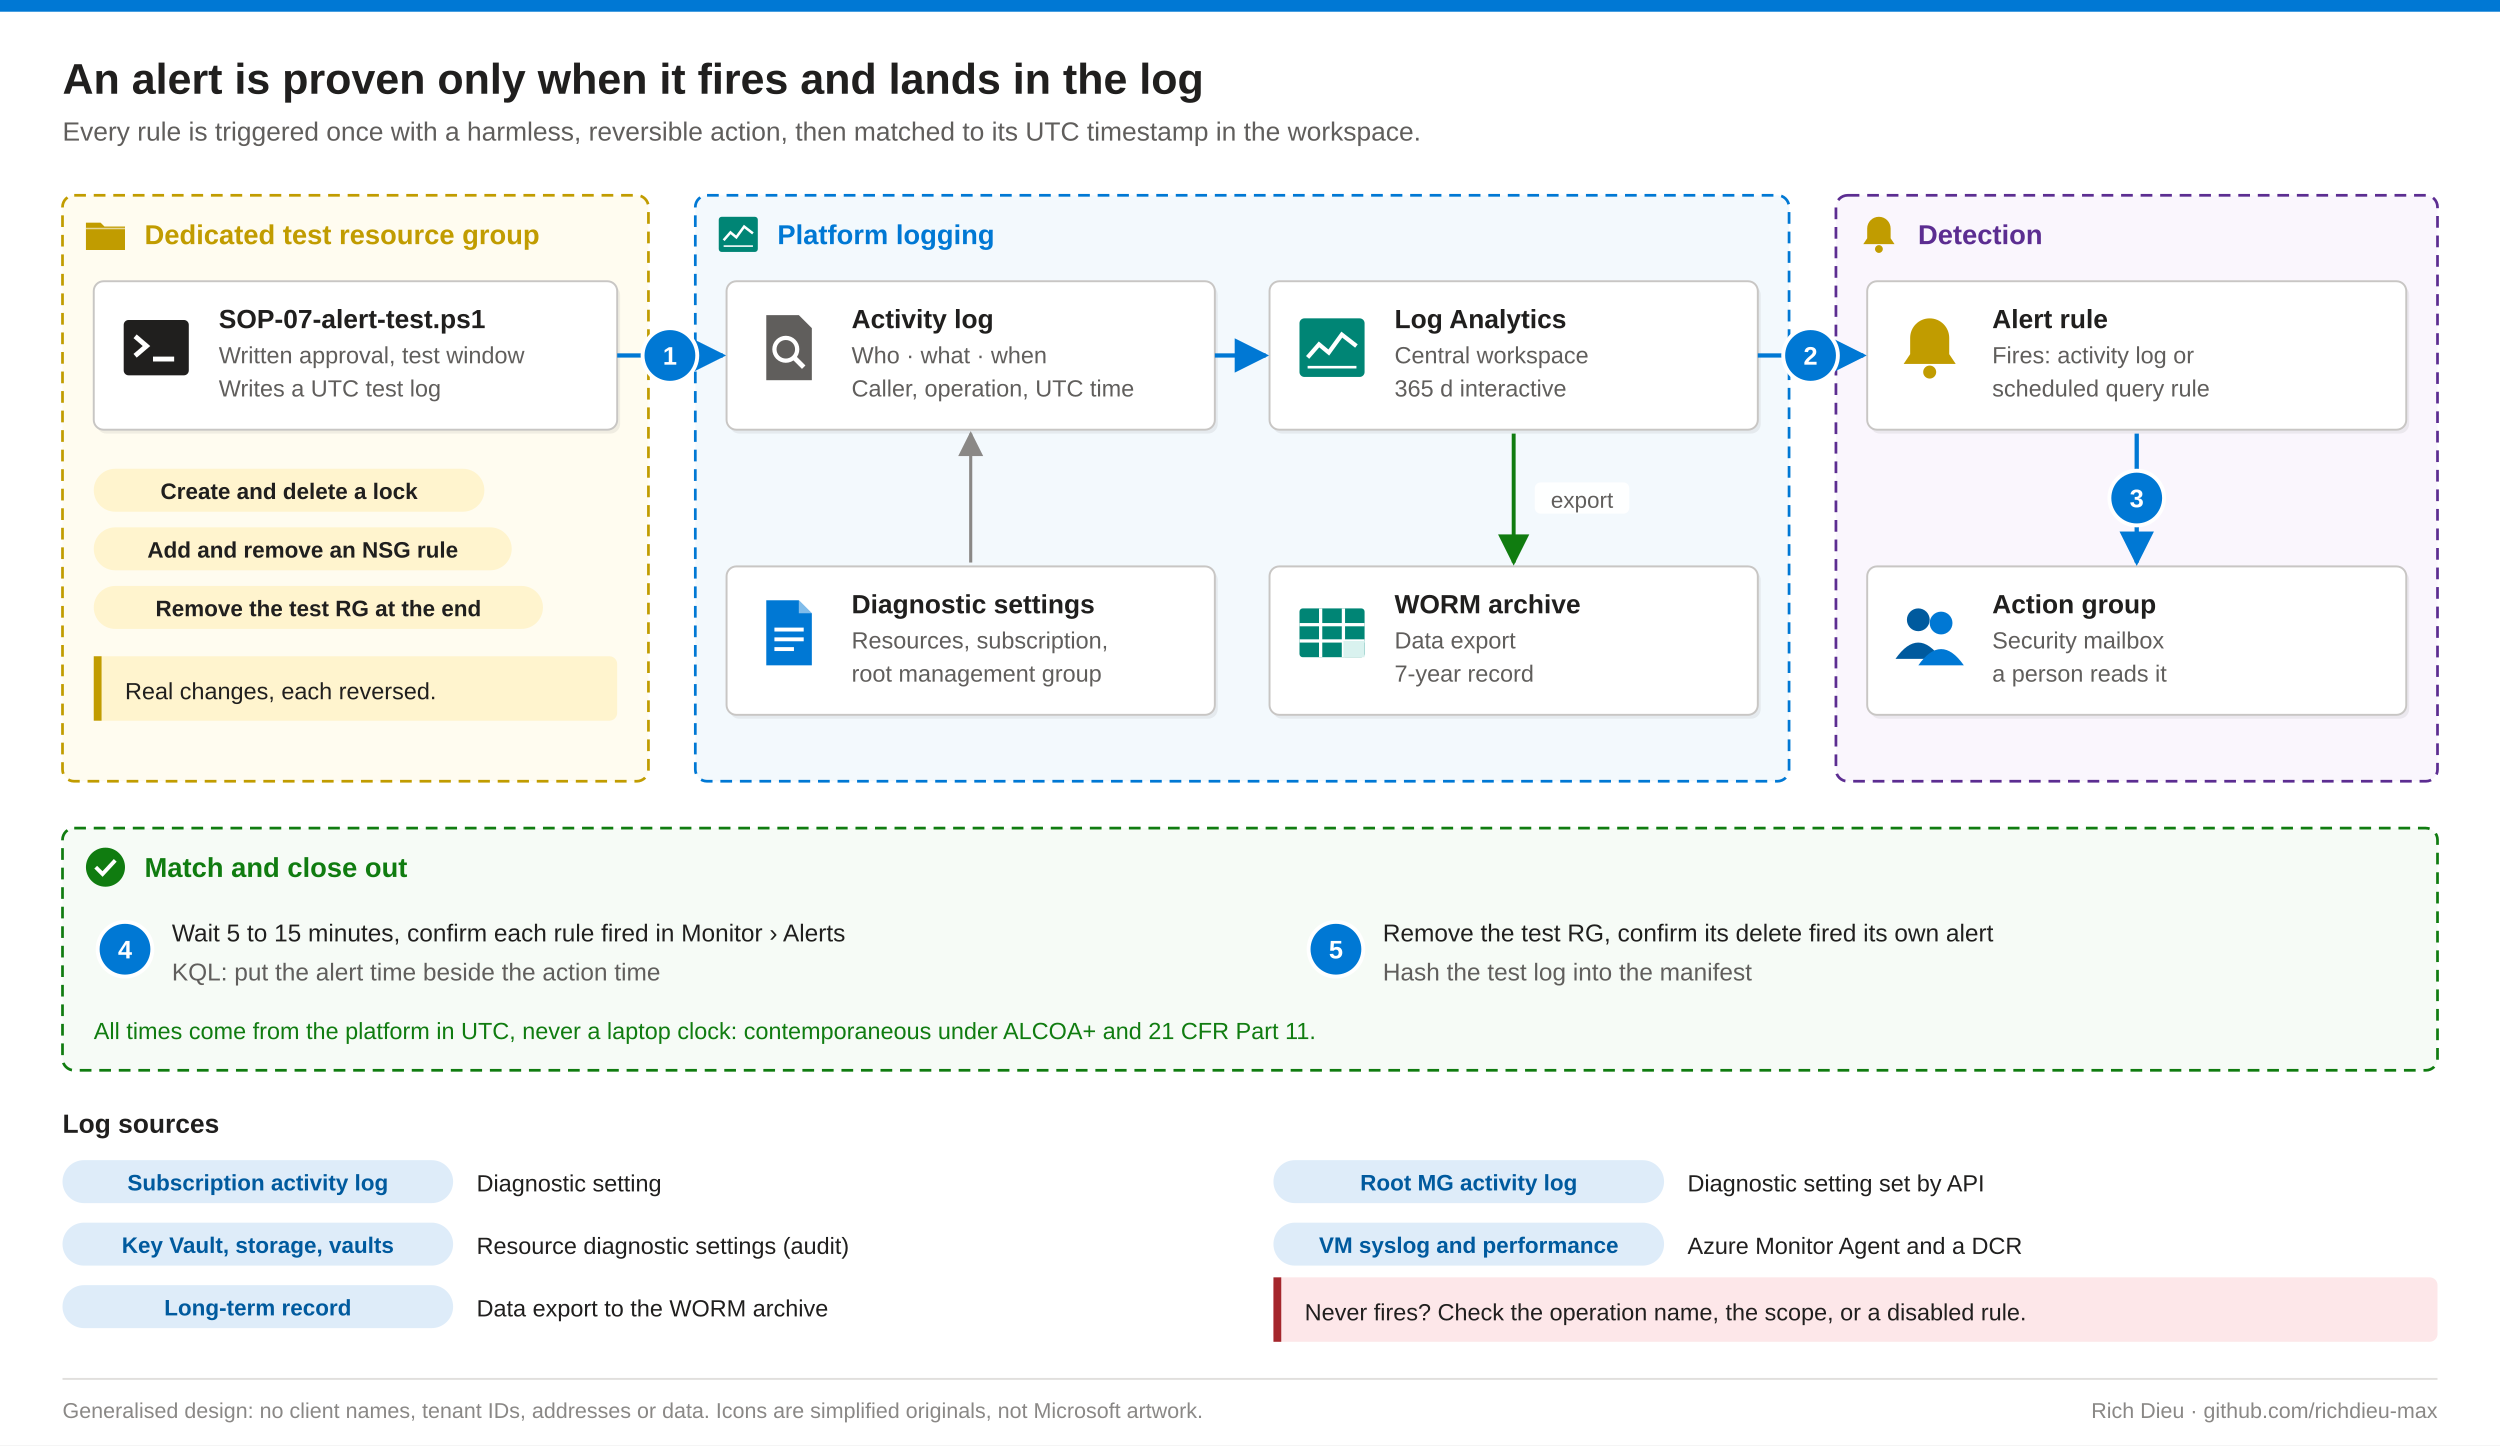
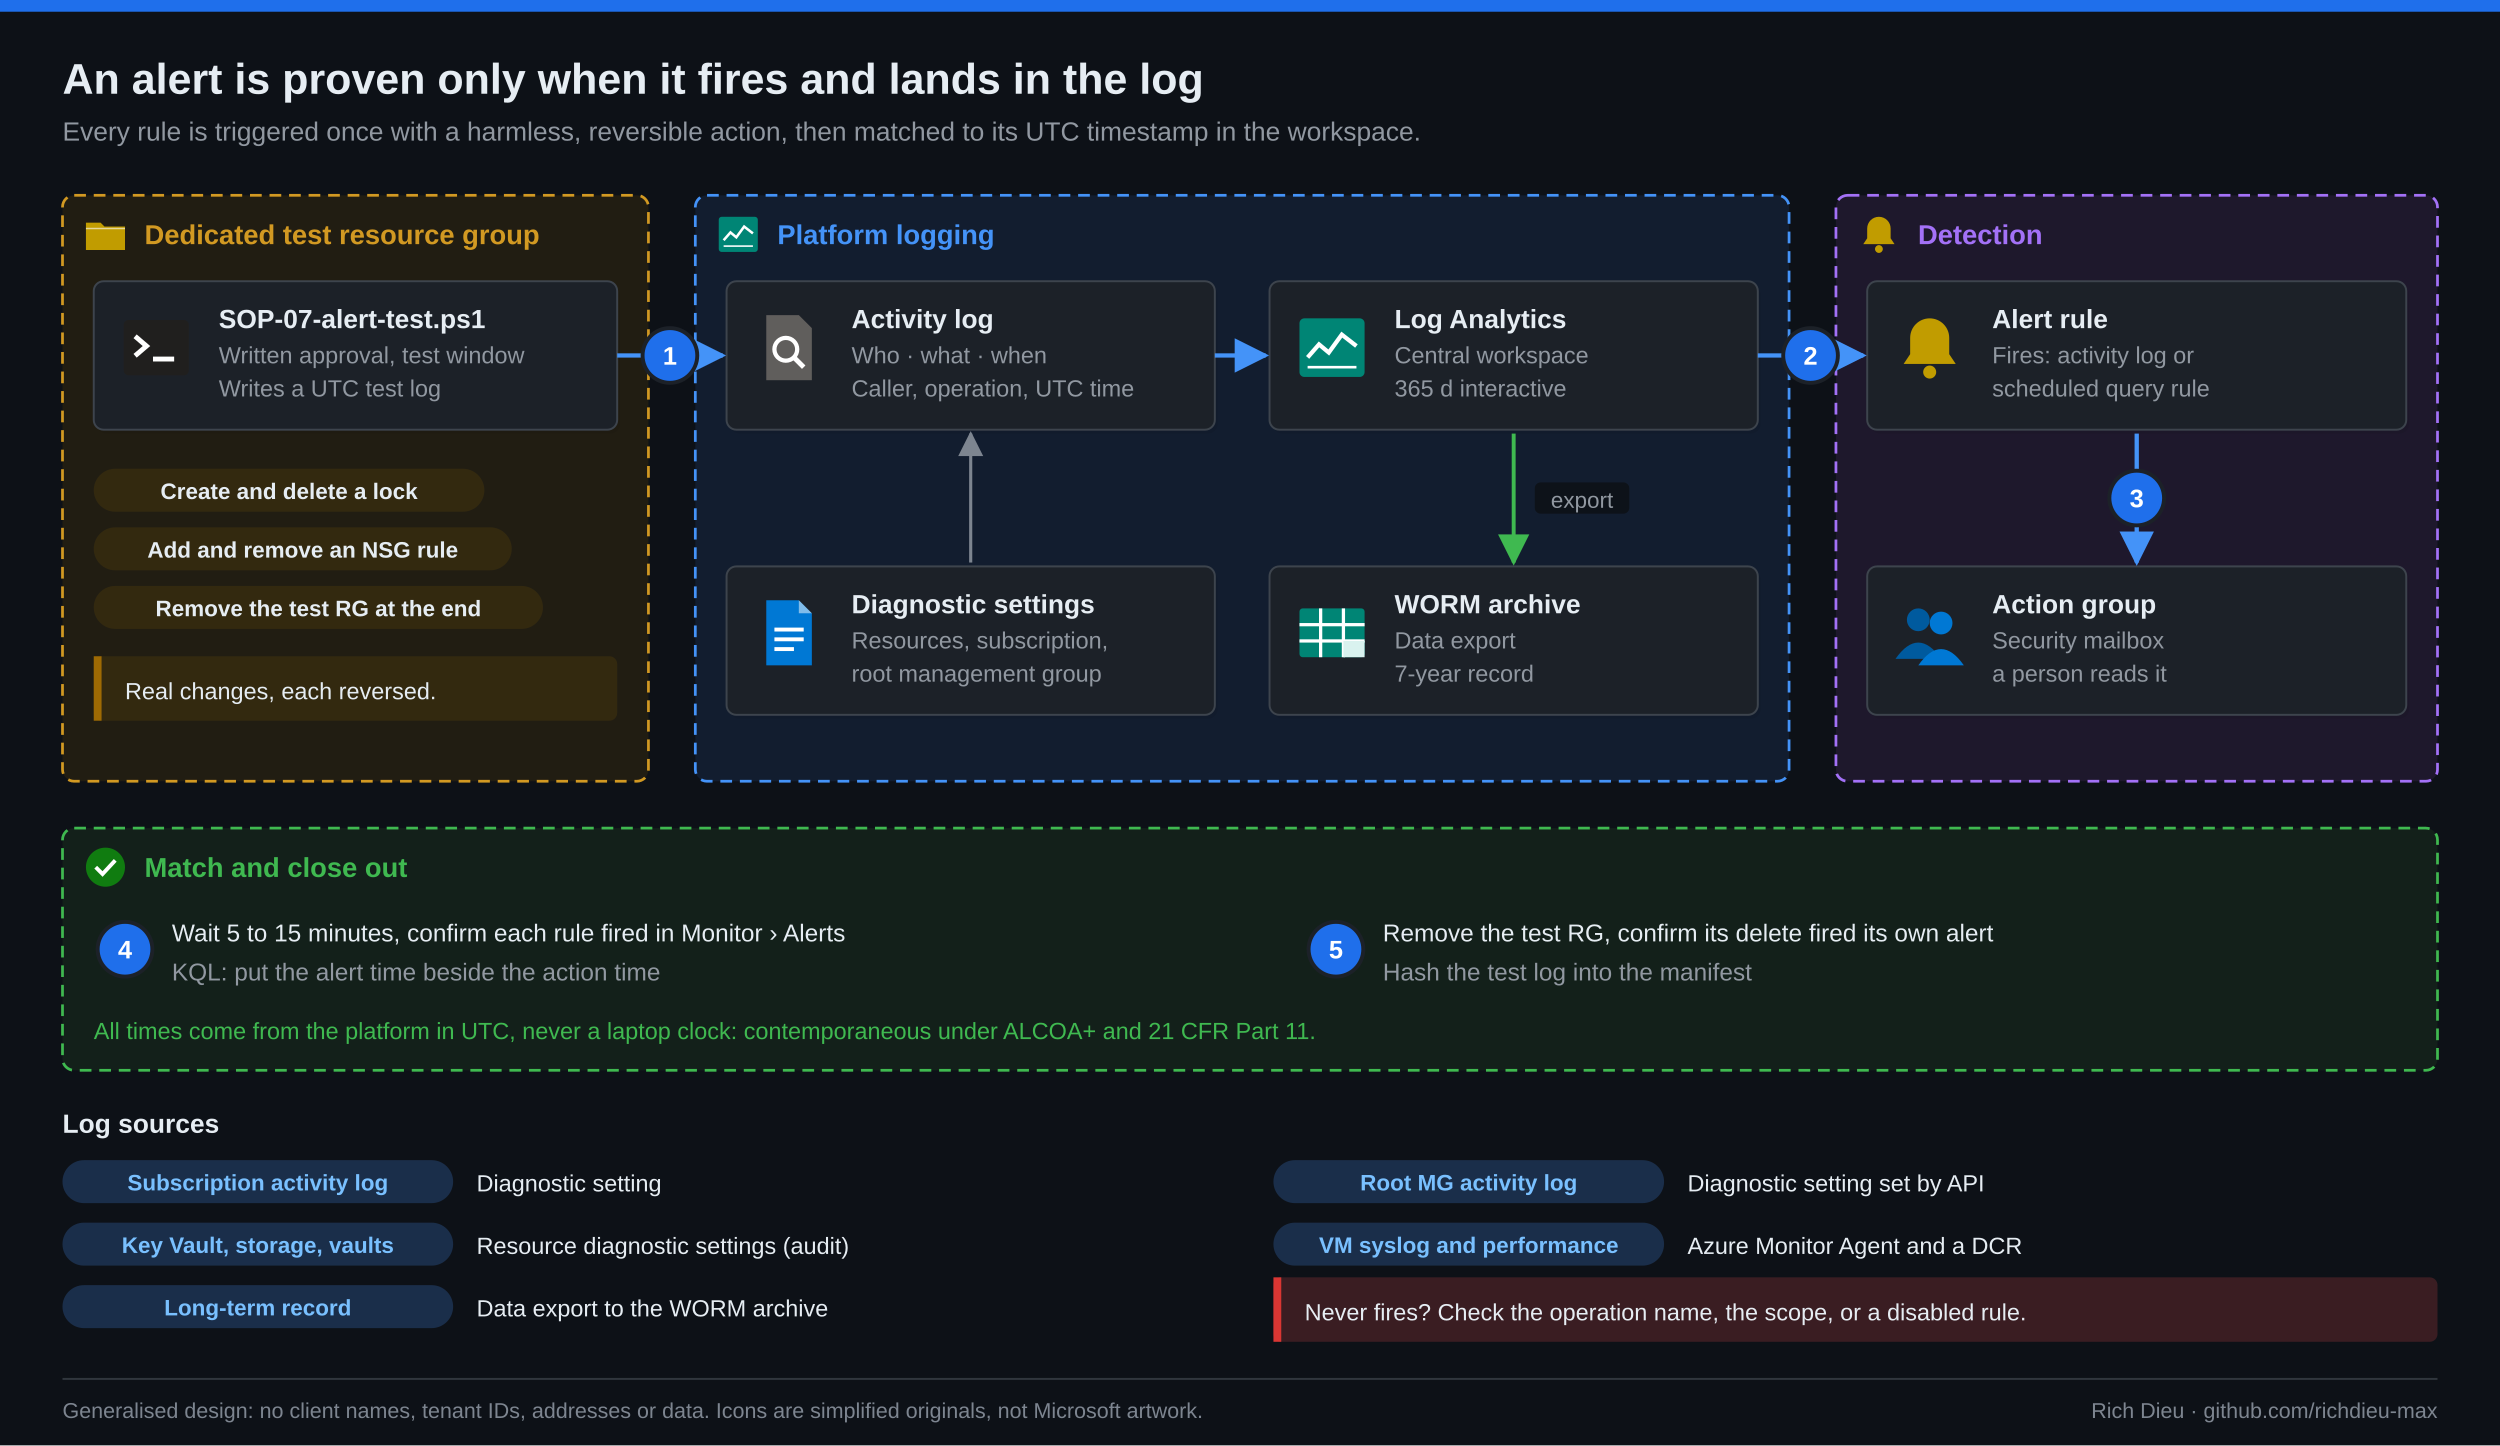
<svg xmlns="http://www.w3.org/2000/svg" viewBox="0 0 1280 740" width="1280" height="740" role="img" aria-label="An alert is proven only when it fires and lands in the log">
  <defs>
    <marker id="m107C10" viewBox="0 0 10 10" refX="9" refY="5" markerWidth="8" markerHeight="8" orient="auto">
-       <path d="M0,0 L10,5 L0,10 z" fill="#107C10" />
+       <path d="M0,0 L10,5 L0,10 z" fill="#3FB950" />
    </marker>
    <marker id="m107C10s" viewBox="0 0 10 10" refX="1" refY="5" markerWidth="8" markerHeight="8" orient="auto">
-       <path d="M10,0 L0,5 L10,10 z" fill="#107C10" />
+       <path d="M10,0 L0,5 L10,10 z" fill="#3FB950" />
    </marker>
    <marker id="m8A8886" viewBox="0 0 10 10" refX="9" refY="5" markerWidth="8" markerHeight="8" orient="auto">
-       <path d="M0,0 L10,5 L0,10 z" fill="#8A8886" />
+       <path d="M0,0 L10,5 L0,10 z" fill="#7D8590" />
    </marker>
    <marker id="m8A8886s" viewBox="0 0 10 10" refX="1" refY="5" markerWidth="8" markerHeight="8" orient="auto">
-       <path d="M10,0 L0,5 L10,10 z" fill="#8A8886" />
+       <path d="M10,0 L0,5 L10,10 z" fill="#7D8590" />
    </marker>
    <marker id="m0078D4" viewBox="0 0 10 10" refX="9" refY="5" markerWidth="8" markerHeight="8" orient="auto">
-       <path d="M0,0 L10,5 L0,10 z" fill="#0078D4" />
+       <path d="M0,0 L10,5 L0,10 z" fill="#4493F8" />
    </marker>
    <marker id="m0078D4s" viewBox="0 0 10 10" refX="1" refY="5" markerWidth="8" markerHeight="8" orient="auto">
-       <path d="M10,0 L0,5 L10,10 z" fill="#0078D4" />
+       <path d="M10,0 L0,5 L10,10 z" fill="#4493F8" />
    </marker>
  </defs>
-   <rect width="1280" height="740" fill="#fff" />
-   <rect x="0" y="0" width="1280" height="6" fill="#0078D4" />
-   <text x="32" y="48" font-family="'Segoe UI', 'Segoe UI Web', -apple-system, BlinkMacSystemFont, 'Helvetica Neue', Arial, sans-serif" font-size="22" font-weight="600" fill="#201F1E">An alert is proven only when it fires and lands in the log</text>
-   <text x="32" y="72" font-family="'Segoe UI', 'Segoe UI Web', -apple-system, BlinkMacSystemFont, 'Helvetica Neue', Arial, sans-serif" font-size="13.5" fill="#605E5C">Every rule is triggered once with a harmless, reversible action, then matched to its UTC timestamp in the workspace.</text>
-   <rect x="32" y="100" width="300" height="300" rx="6" fill="#FFFCF0" stroke="#C19C00" stroke-width="1.4" stroke-dasharray="6 4" />
+   <rect width="1280" height="740" fill="#0D1117" />
+   <rect x="0" y="0" width="1280" height="6" fill="#1F6FEB" />
+   <text x="32" y="48" font-family="'Segoe UI', 'Segoe UI Web', -apple-system, BlinkMacSystemFont, 'Helvetica Neue', Arial, sans-serif" font-size="22" font-weight="600" fill="#E6EDF3">An alert is proven only when it fires and lands in the log</text>
+   <text x="32" y="72" font-family="'Segoe UI', 'Segoe UI Web', -apple-system, BlinkMacSystemFont, 'Helvetica Neue', Arial, sans-serif" font-size="13.5" fill="#9198A1">Every rule is triggered once with a harmless, reversible action, then matched to its UTC timestamp in the workspace.</text>
+   <rect x="32" y="100" width="300" height="300" rx="6" fill="#211D12" stroke="#D29922" stroke-width="1.4" stroke-dasharray="6 4" />
  <g transform="translate(42,108) scale(0.5)">
    <path d="M4 12 h15 l4 4 h21 v24 h-40 Z" fill="#C19C00" />
    <path d="M4 18 h40" stroke="#fff" stroke-width="1.5" opacity=".6" />
  </g>
-   <text x="74" y="125" font-family="'Segoe UI', 'Segoe UI Web', -apple-system, BlinkMacSystemFont, 'Helvetica Neue', Arial, sans-serif" font-size="14" font-weight="600" fill="#C19C00" text-anchor="start">Dedicated test resource group</text>
-   <rect x="356" y="100" width="560" height="300" rx="6" fill="#F3F9FD" stroke="#0078D4" stroke-width="1.4" stroke-dasharray="6 4" />
+   <text x="74" y="125" font-family="'Segoe UI', 'Segoe UI Web', -apple-system, BlinkMacSystemFont, 'Helvetica Neue', Arial, sans-serif" font-size="14" font-weight="600" fill="#D29922" text-anchor="start">Dedicated test resource group</text>
+   <rect x="356" y="100" width="560" height="300" rx="6" fill="#121D2F" stroke="#4493F8" stroke-width="1.4" stroke-dasharray="6 4" />
  <g transform="translate(366,108) scale(0.5)">
    <rect x="4" y="6" width="40" height="36" rx="3" fill="#008575" />
    <path d="M9 30 l7 -8 6 5 8 -11 9 7" stroke="#fff" stroke-width="2.6" fill="none" />
    <path d="M9 36 h30" stroke="#fff" stroke-width="1.6" />
  </g>
-   <text x="398" y="125" font-family="'Segoe UI', 'Segoe UI Web', -apple-system, BlinkMacSystemFont, 'Helvetica Neue', Arial, sans-serif" font-size="14" font-weight="600" fill="#0078D4" text-anchor="start">Platform logging</text>
-   <rect x="940" y="100" width="308" height="300" rx="6" fill="#FAF6FD" stroke="#5C2D91" stroke-width="1.4" stroke-dasharray="6 4" />
+   <text x="398" y="125" font-family="'Segoe UI', 'Segoe UI Web', -apple-system, BlinkMacSystemFont, 'Helvetica Neue', Arial, sans-serif" font-size="14" font-weight="600" fill="#4493F8" text-anchor="start">Platform logging</text>
+   <rect x="940" y="100" width="308" height="300" rx="6" fill="#1E182C" stroke="#A371F7" stroke-width="1.4" stroke-dasharray="6 4" />
  <g transform="translate(950,108) scale(0.5)">
    <path d="M24 6 a12 12 0 0 1 12 12 v10 l4 6 h-32 l4 -6 v-10 a12 12 0 0 1 12 -12Z" fill="#C19C00" />
    <circle cx="24" cy="39" r="4" fill="#C19C00" />
  </g>
-   <text x="982" y="125" font-family="'Segoe UI', 'Segoe UI Web', -apple-system, BlinkMacSystemFont, 'Helvetica Neue', Arial, sans-serif" font-size="14" font-weight="600" fill="#5C2D91" text-anchor="start">Detection</text>
-   <rect x="32" y="424" width="1216" height="124" rx="6" fill="#F6FBF6" stroke="#107C10" stroke-width="1.4" stroke-dasharray="6 4" />
+   <text x="982" y="125" font-family="'Segoe UI', 'Segoe UI Web', -apple-system, BlinkMacSystemFont, 'Helvetica Neue', Arial, sans-serif" font-size="14" font-weight="600" fill="#A371F7" text-anchor="start">Detection</text>
+   <rect x="32" y="424" width="1216" height="124" rx="6" fill="#13201A" stroke="#3FB950" stroke-width="1.4" stroke-dasharray="6 4" />
  <g transform="translate(42,432) scale(0.5)">
    <circle cx="24" cy="24" r="20" fill="#107C10" />
    <path d="M14 24 l7 7 13-14" stroke="#fff" stroke-width="4" fill="none" />
  </g>
-   <text x="74" y="449" font-family="'Segoe UI', 'Segoe UI Web', -apple-system, BlinkMacSystemFont, 'Helvetica Neue', Arial, sans-serif" font-size="14" font-weight="600" fill="#107C10" text-anchor="start">Match and close out</text>
+   <text x="74" y="449" font-family="'Segoe UI', 'Segoe UI Web', -apple-system, BlinkMacSystemFont, 'Helvetica Neue', Arial, sans-serif" font-size="14" font-weight="600" fill="#3FB950" text-anchor="start">Match and close out</text>
  <rect x="49.5" y="146" width="268" height="76" rx="5" fill="#000" opacity="0.06" />
-   <rect x="48" y="144" width="268" height="76" rx="5" fill="#fff" stroke="#C8C6C4" stroke-width="1" />
-   <rect x="48" y="336" width="268" height="33" rx="4" fill="#FFF4CE" />
-   <rect x="48" y="336" width="4" height="33" rx="0" fill="#C19C00" />
+   <rect x="48" y="144" width="268" height="76" rx="5" fill="#1C2128" stroke="#3D444D" stroke-width="1" />
+   <rect x="48" y="336" width="268" height="33" rx="4" fill="#33290F" />
+   <rect x="48" y="336" width="4" height="33" rx="0" fill="#9E6A03" />
  <rect x="373.5" y="146" width="250" height="76" rx="5" fill="#000" opacity="0.06" />
-   <rect x="372" y="144" width="250" height="76" rx="5" fill="#fff" stroke="#C8C6C4" stroke-width="1" />
+   <rect x="372" y="144" width="250" height="76" rx="5" fill="#1C2128" stroke="#3D444D" stroke-width="1" />
  <rect x="651.5" y="146" width="250" height="76" rx="5" fill="#000" opacity="0.06" />
-   <rect x="650" y="144" width="250" height="76" rx="5" fill="#fff" stroke="#C8C6C4" stroke-width="1" />
+   <rect x="650" y="144" width="250" height="76" rx="5" fill="#1C2128" stroke="#3D444D" stroke-width="1" />
  <rect x="373.5" y="292" width="250" height="76" rx="5" fill="#000" opacity="0.06" />
-   <rect x="372" y="290" width="250" height="76" rx="5" fill="#fff" stroke="#C8C6C4" stroke-width="1" />
+   <rect x="372" y="290" width="250" height="76" rx="5" fill="#1C2128" stroke="#3D444D" stroke-width="1" />
  <rect x="651.5" y="292" width="250" height="76" rx="5" fill="#000" opacity="0.06" />
-   <rect x="650" y="290" width="250" height="76" rx="5" fill="#fff" stroke="#C8C6C4" stroke-width="1" />
+   <rect x="650" y="290" width="250" height="76" rx="5" fill="#1C2128" stroke="#3D444D" stroke-width="1" />
  <rect x="957.5" y="146" width="276" height="76" rx="5" fill="#000" opacity="0.06" />
-   <rect x="956" y="144" width="276" height="76" rx="5" fill="#fff" stroke="#C8C6C4" stroke-width="1" />
+   <rect x="956" y="144" width="276" height="76" rx="5" fill="#1C2128" stroke="#3D444D" stroke-width="1" />
  <rect x="957.5" y="292" width="276" height="76" rx="5" fill="#000" opacity="0.06" />
-   <rect x="956" y="290" width="276" height="76" rx="5" fill="#fff" stroke="#C8C6C4" stroke-width="1" />
-   <path d="M316,182 L370,182" fill="none" stroke="#0078D4" stroke-width="2.2" marker-end="url(#m0078D4)" stroke-linejoin="round" />
-   <path d="M622,182 L648,182" fill="none" stroke="#0078D4" stroke-width="2.2" marker-end="url(#m0078D4)" stroke-linejoin="round" />
-   <path d="M497,288 L497,222" fill="none" stroke="#8A8886" stroke-width="1.6" marker-end="url(#m8A8886)" stroke-linejoin="round" />
-   <path d="M775,222 L775,288" fill="none" stroke="#107C10" stroke-width="2.0" marker-end="url(#m107C10)" stroke-linejoin="round" />
-   <path d="M900,182 L954,182" fill="none" stroke="#0078D4" stroke-width="2.2" marker-end="url(#m0078D4)" stroke-linejoin="round" />
-   <path d="M1094,222 L1094,288" fill="none" stroke="#0078D4" stroke-width="2.2" marker-end="url(#m0078D4)" stroke-linejoin="round" />
-   <rect x="652" y="654" width="596" height="33" rx="4" fill="#FDE7E9" />
-   <rect x="652" y="654" width="4" height="33" rx="0" fill="#A4262C" />
+   <rect x="956" y="290" width="276" height="76" rx="5" fill="#1C2128" stroke="#3D444D" stroke-width="1" />
+   <path d="M316,182 L370,182" fill="none" stroke="#4493F8" stroke-width="2.2" marker-end="url(#m0078D4)" stroke-linejoin="round" />
+   <path d="M622,182 L648,182" fill="none" stroke="#4493F8" stroke-width="2.2" marker-end="url(#m0078D4)" stroke-linejoin="round" />
+   <path d="M497,288 L497,222" fill="none" stroke="#7D8590" stroke-width="1.6" marker-end="url(#m8A8886)" stroke-linejoin="round" />
+   <path d="M775,222 L775,288" fill="none" stroke="#3FB950" stroke-width="2.0" marker-end="url(#m107C10)" stroke-linejoin="round" />
+   <path d="M900,182 L954,182" fill="none" stroke="#4493F8" stroke-width="2.2" marker-end="url(#m0078D4)" stroke-linejoin="round" />
+   <path d="M1094,222 L1094,288" fill="none" stroke="#4493F8" stroke-width="2.2" marker-end="url(#m0078D4)" stroke-linejoin="round" />
+   <rect x="652" y="654" width="596" height="33" rx="4" fill="#3A1D22" />
+   <rect x="652" y="654" width="4" height="33" rx="0" fill="#DA3633" />
  <g transform="translate(60,158) scale(0.8333)">
    <rect x="4" y="7" width="40" height="34" rx="3" fill="#201F1E" />
    <path d="M11 17 l7 6 -7 6" stroke="#fff" stroke-width="3" fill="none" />
    <path d="M22 31 h13" stroke="#fff" stroke-width="3" />
  </g>
-   <text x="112" y="168" font-family="'Segoe UI', 'Segoe UI Web', -apple-system, BlinkMacSystemFont, 'Helvetica Neue', Arial, sans-serif" font-size="13.5" font-weight="600" fill="#201F1E" text-anchor="start">SOP-07-alert-test.ps1</text>
-   <text x="112" y="186" font-family="'Segoe UI', 'Segoe UI Web', -apple-system, BlinkMacSystemFont, 'Helvetica Neue', Arial, sans-serif" font-size="12" font-weight="400" fill="#605E5C" text-anchor="start">Written approval, test window</text>
-   <text x="112" y="203" font-family="'Segoe UI', 'Segoe UI Web', -apple-system, BlinkMacSystemFont, 'Helvetica Neue', Arial, sans-serif" font-size="12" font-weight="400" fill="#605E5C" text-anchor="start">Writes a UTC test log</text>
-   <rect x="48" y="240" width="200" height="22" rx="11" fill="#FFF4CE" />
-   <text x="148.0" y="255.5" font-family="'Segoe UI', 'Segoe UI Web', -apple-system, BlinkMacSystemFont, 'Helvetica Neue', Arial, sans-serif" font-size="11.5" font-weight="600" fill="#201F1E" text-anchor="middle">Create and delete a lock</text>
-   <rect x="48" y="270" width="214" height="22" rx="11" fill="#FFF4CE" />
-   <text x="155.0" y="285.5" font-family="'Segoe UI', 'Segoe UI Web', -apple-system, BlinkMacSystemFont, 'Helvetica Neue', Arial, sans-serif" font-size="11.5" font-weight="600" fill="#201F1E" text-anchor="middle">Add and remove an NSG rule</text>
-   <rect x="48" y="300" width="230" height="22" rx="11" fill="#FFF4CE" />
-   <text x="163.0" y="315.5" font-family="'Segoe UI', 'Segoe UI Web', -apple-system, BlinkMacSystemFont, 'Helvetica Neue', Arial, sans-serif" font-size="11.5" font-weight="600" fill="#201F1E" text-anchor="middle">Remove the test RG at the end</text>
-   <text x="64" y="358" font-family="'Segoe UI', 'Segoe UI Web', -apple-system, BlinkMacSystemFont, 'Helvetica Neue', Arial, sans-serif" font-size="12" font-weight="400" fill="#201F1E" text-anchor="start">Real changes, each reversed.</text>
+   <text x="112" y="168" font-family="'Segoe UI', 'Segoe UI Web', -apple-system, BlinkMacSystemFont, 'Helvetica Neue', Arial, sans-serif" font-size="13.5" font-weight="600" fill="#E6EDF3" text-anchor="start">SOP-07-alert-test.ps1</text>
+   <text x="112" y="186" font-family="'Segoe UI', 'Segoe UI Web', -apple-system, BlinkMacSystemFont, 'Helvetica Neue', Arial, sans-serif" font-size="12" font-weight="400" fill="#9198A1" text-anchor="start">Written approval, test window</text>
+   <text x="112" y="203" font-family="'Segoe UI', 'Segoe UI Web', -apple-system, BlinkMacSystemFont, 'Helvetica Neue', Arial, sans-serif" font-size="12" font-weight="400" fill="#9198A1" text-anchor="start">Writes a UTC test log</text>
+   <rect x="48" y="240" width="200" height="22" rx="11" fill="#33290F" />
+   <text x="148.0" y="255.5" font-family="'Segoe UI', 'Segoe UI Web', -apple-system, BlinkMacSystemFont, 'Helvetica Neue', Arial, sans-serif" font-size="11.5" font-weight="600" fill="#E6EDF3" text-anchor="middle">Create and delete a lock</text>
+   <rect x="48" y="270" width="214" height="22" rx="11" fill="#33290F" />
+   <text x="155.0" y="285.5" font-family="'Segoe UI', 'Segoe UI Web', -apple-system, BlinkMacSystemFont, 'Helvetica Neue', Arial, sans-serif" font-size="11.5" font-weight="600" fill="#E6EDF3" text-anchor="middle">Add and remove an NSG rule</text>
+   <rect x="48" y="300" width="230" height="22" rx="11" fill="#33290F" />
+   <text x="163.0" y="315.5" font-family="'Segoe UI', 'Segoe UI Web', -apple-system, BlinkMacSystemFont, 'Helvetica Neue', Arial, sans-serif" font-size="11.5" font-weight="600" fill="#E6EDF3" text-anchor="middle">Remove the test RG at the end</text>
+   <text x="64" y="358" font-family="'Segoe UI', 'Segoe UI Web', -apple-system, BlinkMacSystemFont, 'Helvetica Neue', Arial, sans-serif" font-size="12" font-weight="400" fill="#E6EDF3" text-anchor="start">Real changes, each reversed.</text>
  <g transform="translate(384,158) scale(0.8333)">
    <path d="M10 4 h20 l8 8 v32 h-28 Z" fill="#605E5C" />
    <circle cx="22" cy="25" r="7" fill="none" stroke="#fff" stroke-width="2.6" />
    <path d="M27 30 l6 6" stroke="#fff" stroke-width="3" />
  </g>
-   <text x="436" y="168" font-family="'Segoe UI', 'Segoe UI Web', -apple-system, BlinkMacSystemFont, 'Helvetica Neue', Arial, sans-serif" font-size="13.5" font-weight="600" fill="#201F1E" text-anchor="start">Activity log</text>
-   <text x="436" y="186" font-family="'Segoe UI', 'Segoe UI Web', -apple-system, BlinkMacSystemFont, 'Helvetica Neue', Arial, sans-serif" font-size="12" font-weight="400" fill="#605E5C" text-anchor="start">Who · what · when</text>
-   <text x="436" y="203" font-family="'Segoe UI', 'Segoe UI Web', -apple-system, BlinkMacSystemFont, 'Helvetica Neue', Arial, sans-serif" font-size="12" font-weight="400" fill="#605E5C" text-anchor="start">Caller, operation, UTC time</text>
+   <text x="436" y="168" font-family="'Segoe UI', 'Segoe UI Web', -apple-system, BlinkMacSystemFont, 'Helvetica Neue', Arial, sans-serif" font-size="13.5" font-weight="600" fill="#E6EDF3" text-anchor="start">Activity log</text>
+   <text x="436" y="186" font-family="'Segoe UI', 'Segoe UI Web', -apple-system, BlinkMacSystemFont, 'Helvetica Neue', Arial, sans-serif" font-size="12" font-weight="400" fill="#9198A1" text-anchor="start">Who · what · when</text>
+   <text x="436" y="203" font-family="'Segoe UI', 'Segoe UI Web', -apple-system, BlinkMacSystemFont, 'Helvetica Neue', Arial, sans-serif" font-size="12" font-weight="400" fill="#9198A1" text-anchor="start">Caller, operation, UTC time</text>
  <g transform="translate(662,158) scale(0.8333)">
    <rect x="4" y="6" width="40" height="36" rx="3" fill="#008575" />
    <path d="M9 30 l7 -8 6 5 8 -11 9 7" stroke="#fff" stroke-width="2.6" fill="none" />
    <path d="M9 36 h30" stroke="#fff" stroke-width="1.6" />
  </g>
-   <text x="714" y="168" font-family="'Segoe UI', 'Segoe UI Web', -apple-system, BlinkMacSystemFont, 'Helvetica Neue', Arial, sans-serif" font-size="13.5" font-weight="600" fill="#201F1E" text-anchor="start">Log Analytics</text>
-   <text x="714" y="186" font-family="'Segoe UI', 'Segoe UI Web', -apple-system, BlinkMacSystemFont, 'Helvetica Neue', Arial, sans-serif" font-size="12" font-weight="400" fill="#605E5C" text-anchor="start">Central workspace</text>
-   <text x="714" y="203" font-family="'Segoe UI', 'Segoe UI Web', -apple-system, BlinkMacSystemFont, 'Helvetica Neue', Arial, sans-serif" font-size="12" font-weight="400" fill="#605E5C" text-anchor="start">365 d interactive</text>
+   <text x="714" y="168" font-family="'Segoe UI', 'Segoe UI Web', -apple-system, BlinkMacSystemFont, 'Helvetica Neue', Arial, sans-serif" font-size="13.5" font-weight="600" fill="#E6EDF3" text-anchor="start">Log Analytics</text>
+   <text x="714" y="186" font-family="'Segoe UI', 'Segoe UI Web', -apple-system, BlinkMacSystemFont, 'Helvetica Neue', Arial, sans-serif" font-size="12" font-weight="400" fill="#9198A1" text-anchor="start">Central workspace</text>
+   <text x="714" y="203" font-family="'Segoe UI', 'Segoe UI Web', -apple-system, BlinkMacSystemFont, 'Helvetica Neue', Arial, sans-serif" font-size="12" font-weight="400" fill="#9198A1" text-anchor="start">365 d interactive</text>
  <g transform="translate(384,304) scale(0.8333)">
    <path d="M10 4 h20 l8 8 v32 h-28 Z" fill="#0078D4" />
    <path d="M30 4 v8 h8" fill="#fff" opacity=".5" />
    <path d="M15 22 h18 M15 28 h18 M15 34 h12" stroke="#fff" stroke-width="2.4" />
  </g>
-   <text x="436" y="314" font-family="'Segoe UI', 'Segoe UI Web', -apple-system, BlinkMacSystemFont, 'Helvetica Neue', Arial, sans-serif" font-size="13.5" font-weight="600" fill="#201F1E" text-anchor="start">Diagnostic settings</text>
-   <text x="436" y="332" font-family="'Segoe UI', 'Segoe UI Web', -apple-system, BlinkMacSystemFont, 'Helvetica Neue', Arial, sans-serif" font-size="12" font-weight="400" fill="#605E5C" text-anchor="start">Resources, subscription,</text>
-   <text x="436" y="349" font-family="'Segoe UI', 'Segoe UI Web', -apple-system, BlinkMacSystemFont, 'Helvetica Neue', Arial, sans-serif" font-size="12" font-weight="400" fill="#605E5C" text-anchor="start">root management group</text>
+   <text x="436" y="314" font-family="'Segoe UI', 'Segoe UI Web', -apple-system, BlinkMacSystemFont, 'Helvetica Neue', Arial, sans-serif" font-size="13.5" font-weight="600" fill="#E6EDF3" text-anchor="start">Diagnostic settings</text>
+   <text x="436" y="332" font-family="'Segoe UI', 'Segoe UI Web', -apple-system, BlinkMacSystemFont, 'Helvetica Neue', Arial, sans-serif" font-size="12" font-weight="400" fill="#9198A1" text-anchor="start">Resources, subscription,</text>
+   <text x="436" y="349" font-family="'Segoe UI', 'Segoe UI Web', -apple-system, BlinkMacSystemFont, 'Helvetica Neue', Arial, sans-serif" font-size="12" font-weight="400" fill="#9198A1" text-anchor="start">root management group</text>
  <g transform="translate(662,304) scale(0.8333)">
    <rect x="4" y="9" width="40" height="30" rx="2" fill="#008575" />
    <path d="M4 19 h40 M4 29 h40 M17 9 v30 M31 9 v30" stroke="#fff" stroke-width="2" />
    <rect x="31" y="29" width="13" height="10" fill="#D9F2EF" />
  </g>
-   <text x="714" y="314" font-family="'Segoe UI', 'Segoe UI Web', -apple-system, BlinkMacSystemFont, 'Helvetica Neue', Arial, sans-serif" font-size="13.5" font-weight="600" fill="#201F1E" text-anchor="start">WORM archive</text>
-   <text x="714" y="332" font-family="'Segoe UI', 'Segoe UI Web', -apple-system, BlinkMacSystemFont, 'Helvetica Neue', Arial, sans-serif" font-size="12" font-weight="400" fill="#605E5C" text-anchor="start">Data export</text>
-   <text x="714" y="349" font-family="'Segoe UI', 'Segoe UI Web', -apple-system, BlinkMacSystemFont, 'Helvetica Neue', Arial, sans-serif" font-size="12" font-weight="400" fill="#605E5C" text-anchor="start">7-year record</text>
+   <text x="714" y="314" font-family="'Segoe UI', 'Segoe UI Web', -apple-system, BlinkMacSystemFont, 'Helvetica Neue', Arial, sans-serif" font-size="13.5" font-weight="600" fill="#E6EDF3" text-anchor="start">WORM archive</text>
+   <text x="714" y="332" font-family="'Segoe UI', 'Segoe UI Web', -apple-system, BlinkMacSystemFont, 'Helvetica Neue', Arial, sans-serif" font-size="12" font-weight="400" fill="#9198A1" text-anchor="start">Data export</text>
+   <text x="714" y="349" font-family="'Segoe UI', 'Segoe UI Web', -apple-system, BlinkMacSystemFont, 'Helvetica Neue', Arial, sans-serif" font-size="12" font-weight="400" fill="#9198A1" text-anchor="start">7-year record</text>
  <g transform="translate(968,158) scale(0.8333)">
    <path d="M24 6 a12 12 0 0 1 12 12 v10 l4 6 h-32 l4 -6 v-10 a12 12 0 0 1 12 -12Z" fill="#C19C00" />
    <circle cx="24" cy="39" r="4" fill="#C19C00" />
  </g>
-   <text x="1020" y="168" font-family="'Segoe UI', 'Segoe UI Web', -apple-system, BlinkMacSystemFont, 'Helvetica Neue', Arial, sans-serif" font-size="13.5" font-weight="600" fill="#201F1E" text-anchor="start">Alert rule</text>
-   <text x="1020" y="186" font-family="'Segoe UI', 'Segoe UI Web', -apple-system, BlinkMacSystemFont, 'Helvetica Neue', Arial, sans-serif" font-size="12" font-weight="400" fill="#605E5C" text-anchor="start">Fires: activity log or</text>
-   <text x="1020" y="203" font-family="'Segoe UI', 'Segoe UI Web', -apple-system, BlinkMacSystemFont, 'Helvetica Neue', Arial, sans-serif" font-size="12" font-weight="400" fill="#605E5C" text-anchor="start">scheduled query rule</text>
+   <text x="1020" y="168" font-family="'Segoe UI', 'Segoe UI Web', -apple-system, BlinkMacSystemFont, 'Helvetica Neue', Arial, sans-serif" font-size="13.5" font-weight="600" fill="#E6EDF3" text-anchor="start">Alert rule</text>
+   <text x="1020" y="186" font-family="'Segoe UI', 'Segoe UI Web', -apple-system, BlinkMacSystemFont, 'Helvetica Neue', Arial, sans-serif" font-size="12" font-weight="400" fill="#9198A1" text-anchor="start">Fires: activity log or</text>
+   <text x="1020" y="203" font-family="'Segoe UI', 'Segoe UI Web', -apple-system, BlinkMacSystemFont, 'Helvetica Neue', Arial, sans-serif" font-size="12" font-weight="400" fill="#9198A1" text-anchor="start">scheduled query rule</text>
  <g transform="translate(968,304) scale(0.8333)">
    <circle cx="17" cy="16" r="7" fill="#005A9E" />
    <path d="M3 40 q14-20 28 0Z" fill="#005A9E" />
    <circle cx="31" cy="18" r="7" fill="#0078D4" />
    <path d="M17 44 q14-20 28 0Z" fill="#0078D4" />
  </g>
-   <text x="1020" y="314" font-family="'Segoe UI', 'Segoe UI Web', -apple-system, BlinkMacSystemFont, 'Helvetica Neue', Arial, sans-serif" font-size="13.5" font-weight="600" fill="#201F1E" text-anchor="start">Action group</text>
-   <text x="1020" y="332" font-family="'Segoe UI', 'Segoe UI Web', -apple-system, BlinkMacSystemFont, 'Helvetica Neue', Arial, sans-serif" font-size="12" font-weight="400" fill="#605E5C" text-anchor="start">Security mailbox</text>
-   <text x="1020" y="349" font-family="'Segoe UI', 'Segoe UI Web', -apple-system, BlinkMacSystemFont, 'Helvetica Neue', Arial, sans-serif" font-size="12" font-weight="400" fill="#605E5C" text-anchor="start">a person reads it</text>
-   <circle cx="343" cy="182" r="15" fill="#fff" />
-   <circle cx="343" cy="182" r="13" fill="#0078D4" />
+   <text x="1020" y="314" font-family="'Segoe UI', 'Segoe UI Web', -apple-system, BlinkMacSystemFont, 'Helvetica Neue', Arial, sans-serif" font-size="13.5" font-weight="600" fill="#E6EDF3" text-anchor="start">Action group</text>
+   <text x="1020" y="332" font-family="'Segoe UI', 'Segoe UI Web', -apple-system, BlinkMacSystemFont, 'Helvetica Neue', Arial, sans-serif" font-size="12" font-weight="400" fill="#9198A1" text-anchor="start">Security mailbox</text>
+   <text x="1020" y="349" font-family="'Segoe UI', 'Segoe UI Web', -apple-system, BlinkMacSystemFont, 'Helvetica Neue', Arial, sans-serif" font-size="12" font-weight="400" fill="#9198A1" text-anchor="start">a person reads it</text>
+   <circle cx="343" cy="182" r="15" fill="#1C2128" />
+   <circle cx="343" cy="182" r="13" fill="#1F6FEB" />
  <text x="343" y="186.7" font-family="'Segoe UI', 'Segoe UI Web', -apple-system, BlinkMacSystemFont, 'Helvetica Neue', Arial, sans-serif" font-size="13" font-weight="700" fill="#fff" text-anchor="middle">1</text>
-   <rect x="785.8" y="247" width="48.4" height="16" rx="3" fill="#fff" opacity="0.92" />
-   <text x="810" y="260" font-family="'Segoe UI', 'Segoe UI Web', -apple-system, BlinkMacSystemFont, 'Helvetica Neue', Arial, sans-serif" font-size="11.5" font-weight="400" fill="#605E5C" text-anchor="middle">export</text>
-   <circle cx="927" cy="182" r="15" fill="#fff" />
-   <circle cx="927" cy="182" r="13" fill="#0078D4" />
+   <rect x="785.8" y="247" width="48.4" height="16" rx="3" fill="#0D1117" opacity="0.92" />
+   <text x="810" y="260" font-family="'Segoe UI', 'Segoe UI Web', -apple-system, BlinkMacSystemFont, 'Helvetica Neue', Arial, sans-serif" font-size="11.5" font-weight="400" fill="#9198A1" text-anchor="middle">export</text>
+   <circle cx="927" cy="182" r="15" fill="#1C2128" />
+   <circle cx="927" cy="182" r="13" fill="#1F6FEB" />
  <text x="927" y="186.7" font-family="'Segoe UI', 'Segoe UI Web', -apple-system, BlinkMacSystemFont, 'Helvetica Neue', Arial, sans-serif" font-size="13" font-weight="700" fill="#fff" text-anchor="middle">2</text>
-   <circle cx="1094" cy="255" r="15" fill="#fff" />
-   <circle cx="1094" cy="255" r="13" fill="#0078D4" />
+   <circle cx="1094" cy="255" r="15" fill="#1C2128" />
+   <circle cx="1094" cy="255" r="13" fill="#1F6FEB" />
  <text x="1094" y="259.7" font-family="'Segoe UI', 'Segoe UI Web', -apple-system, BlinkMacSystemFont, 'Helvetica Neue', Arial, sans-serif" font-size="13" font-weight="700" fill="#fff" text-anchor="middle">3</text>
-   <circle cx="64" cy="486" r="15" fill="#fff" />
-   <circle cx="64" cy="486" r="13" fill="#0078D4" />
+   <circle cx="64" cy="486" r="15" fill="#1C2128" />
+   <circle cx="64" cy="486" r="13" fill="#1F6FEB" />
  <text x="64" y="490.7" font-family="'Segoe UI', 'Segoe UI Web', -apple-system, BlinkMacSystemFont, 'Helvetica Neue', Arial, sans-serif" font-size="13" font-weight="700" fill="#fff" text-anchor="middle">4</text>
-   <text x="88" y="482" font-family="'Segoe UI', 'Segoe UI Web', -apple-system, BlinkMacSystemFont, 'Helvetica Neue', Arial, sans-serif" font-size="12.5" font-weight="400" fill="#201F1E" text-anchor="start">Wait 5 to 15 minutes, confirm each rule fired in Monitor › Alerts</text>
-   <text x="88" y="502" font-family="'Segoe UI', 'Segoe UI Web', -apple-system, BlinkMacSystemFont, 'Helvetica Neue', Arial, sans-serif" font-size="12.5" font-weight="400" fill="#605E5C" text-anchor="start">KQL: put the alert time beside the action time</text>
-   <circle cx="684" cy="486" r="15" fill="#fff" />
-   <circle cx="684" cy="486" r="13" fill="#0078D4" />
+   <text x="88" y="482" font-family="'Segoe UI', 'Segoe UI Web', -apple-system, BlinkMacSystemFont, 'Helvetica Neue', Arial, sans-serif" font-size="12.5" font-weight="400" fill="#E6EDF3" text-anchor="start">Wait 5 to 15 minutes, confirm each rule fired in Monitor › Alerts</text>
+   <text x="88" y="502" font-family="'Segoe UI', 'Segoe UI Web', -apple-system, BlinkMacSystemFont, 'Helvetica Neue', Arial, sans-serif" font-size="12.5" font-weight="400" fill="#9198A1" text-anchor="start">KQL: put the alert time beside the action time</text>
+   <circle cx="684" cy="486" r="15" fill="#1C2128" />
+   <circle cx="684" cy="486" r="13" fill="#1F6FEB" />
  <text x="684" y="490.7" font-family="'Segoe UI', 'Segoe UI Web', -apple-system, BlinkMacSystemFont, 'Helvetica Neue', Arial, sans-serif" font-size="13" font-weight="700" fill="#fff" text-anchor="middle">5</text>
-   <text x="708" y="482" font-family="'Segoe UI', 'Segoe UI Web', -apple-system, BlinkMacSystemFont, 'Helvetica Neue', Arial, sans-serif" font-size="12.5" font-weight="400" fill="#201F1E" text-anchor="start">Remove the test RG, confirm its delete fired its own alert</text>
-   <text x="708" y="502" font-family="'Segoe UI', 'Segoe UI Web', -apple-system, BlinkMacSystemFont, 'Helvetica Neue', Arial, sans-serif" font-size="12.5" font-weight="400" fill="#605E5C" text-anchor="start">Hash the test log into the manifest</text>
-   <text x="48" y="532" font-family="'Segoe UI', 'Segoe UI Web', -apple-system, BlinkMacSystemFont, 'Helvetica Neue', Arial, sans-serif" font-size="12" font-weight="400" fill="#107C10" text-anchor="start">All times come from the platform in UTC, never a laptop clock: contemporaneous under ALCOA+ and 21 CFR Part 11.</text>
-   <text x="32" y="580" font-family="'Segoe UI', 'Segoe UI Web', -apple-system, BlinkMacSystemFont, 'Helvetica Neue', Arial, sans-serif" font-size="13.5" font-weight="600" fill="#201F1E" text-anchor="start">Log sources</text>
-   <rect x="32" y="594" width="200" height="22" rx="11" fill="#DEECF9" />
-   <text x="132.0" y="609.5" font-family="'Segoe UI', 'Segoe UI Web', -apple-system, BlinkMacSystemFont, 'Helvetica Neue', Arial, sans-serif" font-size="11.5" font-weight="600" fill="#005A9E" text-anchor="middle">Subscription activity log</text>
-   <text x="244" y="610" font-family="'Segoe UI', 'Segoe UI Web', -apple-system, BlinkMacSystemFont, 'Helvetica Neue', Arial, sans-serif" font-size="12" font-weight="400" fill="#201F1E" text-anchor="start">Diagnostic setting</text>
-   <rect x="652" y="594" width="200" height="22" rx="11" fill="#DEECF9" />
-   <text x="752.0" y="609.5" font-family="'Segoe UI', 'Segoe UI Web', -apple-system, BlinkMacSystemFont, 'Helvetica Neue', Arial, sans-serif" font-size="11.5" font-weight="600" fill="#005A9E" text-anchor="middle">Root MG activity log</text>
-   <text x="864" y="610" font-family="'Segoe UI', 'Segoe UI Web', -apple-system, BlinkMacSystemFont, 'Helvetica Neue', Arial, sans-serif" font-size="12" font-weight="400" fill="#201F1E" text-anchor="start">Diagnostic setting set by API</text>
-   <rect x="32" y="626" width="200" height="22" rx="11" fill="#DEECF9" />
-   <text x="132.0" y="641.5" font-family="'Segoe UI', 'Segoe UI Web', -apple-system, BlinkMacSystemFont, 'Helvetica Neue', Arial, sans-serif" font-size="11.5" font-weight="600" fill="#005A9E" text-anchor="middle">Key Vault, storage, vaults</text>
-   <text x="244" y="642" font-family="'Segoe UI', 'Segoe UI Web', -apple-system, BlinkMacSystemFont, 'Helvetica Neue', Arial, sans-serif" font-size="12" font-weight="400" fill="#201F1E" text-anchor="start">Resource diagnostic settings (audit)</text>
-   <rect x="652" y="626" width="200" height="22" rx="11" fill="#DEECF9" />
-   <text x="752.0" y="641.5" font-family="'Segoe UI', 'Segoe UI Web', -apple-system, BlinkMacSystemFont, 'Helvetica Neue', Arial, sans-serif" font-size="11.5" font-weight="600" fill="#005A9E" text-anchor="middle">VM syslog and performance</text>
-   <text x="864" y="642" font-family="'Segoe UI', 'Segoe UI Web', -apple-system, BlinkMacSystemFont, 'Helvetica Neue', Arial, sans-serif" font-size="12" font-weight="400" fill="#201F1E" text-anchor="start">Azure Monitor Agent and a DCR</text>
-   <rect x="32" y="658" width="200" height="22" rx="11" fill="#DEECF9" />
-   <text x="132.0" y="673.5" font-family="'Segoe UI', 'Segoe UI Web', -apple-system, BlinkMacSystemFont, 'Helvetica Neue', Arial, sans-serif" font-size="11.5" font-weight="600" fill="#005A9E" text-anchor="middle">Long-term record</text>
-   <text x="244" y="674" font-family="'Segoe UI', 'Segoe UI Web', -apple-system, BlinkMacSystemFont, 'Helvetica Neue', Arial, sans-serif" font-size="12" font-weight="400" fill="#201F1E" text-anchor="start">Data export to the WORM archive</text>
-   <text x="668" y="676" font-family="'Segoe UI', 'Segoe UI Web', -apple-system, BlinkMacSystemFont, 'Helvetica Neue', Arial, sans-serif" font-size="12" font-weight="400" fill="#201F1E" text-anchor="start">Never fires? Check the operation name, the scope, or a disabled rule.</text>
-   <line x1="32" y1="706" x2="1248" y2="706" stroke="#E1DFDD" />
-   <text x="32" y="726" font-family="'Segoe UI', 'Segoe UI Web', -apple-system, BlinkMacSystemFont, 'Helvetica Neue', Arial, sans-serif" font-size="11" fill="#8A8886">Generalised design: no client names, tenant IDs, addresses or data. Icons are simplified originals, not Microsoft artwork.</text>
-   <text x="1248" y="726" font-family="'Segoe UI', 'Segoe UI Web', -apple-system, BlinkMacSystemFont, 'Helvetica Neue', Arial, sans-serif" font-size="11" fill="#8A8886" text-anchor="end">Rich Dieu · github.com/richdieu-max</text>
+   <text x="708" y="482" font-family="'Segoe UI', 'Segoe UI Web', -apple-system, BlinkMacSystemFont, 'Helvetica Neue', Arial, sans-serif" font-size="12.5" font-weight="400" fill="#E6EDF3" text-anchor="start">Remove the test RG, confirm its delete fired its own alert</text>
+   <text x="708" y="502" font-family="'Segoe UI', 'Segoe UI Web', -apple-system, BlinkMacSystemFont, 'Helvetica Neue', Arial, sans-serif" font-size="12.5" font-weight="400" fill="#9198A1" text-anchor="start">Hash the test log into the manifest</text>
+   <text x="48" y="532" font-family="'Segoe UI', 'Segoe UI Web', -apple-system, BlinkMacSystemFont, 'Helvetica Neue', Arial, sans-serif" font-size="12" font-weight="400" fill="#3FB950" text-anchor="start">All times come from the platform in UTC, never a laptop clock: contemporaneous under ALCOA+ and 21 CFR Part 11.</text>
+   <text x="32" y="580" font-family="'Segoe UI', 'Segoe UI Web', -apple-system, BlinkMacSystemFont, 'Helvetica Neue', Arial, sans-serif" font-size="13.5" font-weight="600" fill="#E6EDF3" text-anchor="start">Log sources</text>
+   <rect x="32" y="594" width="200" height="22" rx="11" fill="#1A2E4A" />
+   <text x="132.0" y="609.5" font-family="'Segoe UI', 'Segoe UI Web', -apple-system, BlinkMacSystemFont, 'Helvetica Neue', Arial, sans-serif" font-size="11.5" font-weight="600" fill="#79C0FF" text-anchor="middle">Subscription activity log</text>
+   <text x="244" y="610" font-family="'Segoe UI', 'Segoe UI Web', -apple-system, BlinkMacSystemFont, 'Helvetica Neue', Arial, sans-serif" font-size="12" font-weight="400" fill="#E6EDF3" text-anchor="start">Diagnostic setting</text>
+   <rect x="652" y="594" width="200" height="22" rx="11" fill="#1A2E4A" />
+   <text x="752.0" y="609.5" font-family="'Segoe UI', 'Segoe UI Web', -apple-system, BlinkMacSystemFont, 'Helvetica Neue', Arial, sans-serif" font-size="11.5" font-weight="600" fill="#79C0FF" text-anchor="middle">Root MG activity log</text>
+   <text x="864" y="610" font-family="'Segoe UI', 'Segoe UI Web', -apple-system, BlinkMacSystemFont, 'Helvetica Neue', Arial, sans-serif" font-size="12" font-weight="400" fill="#E6EDF3" text-anchor="start">Diagnostic setting set by API</text>
+   <rect x="32" y="626" width="200" height="22" rx="11" fill="#1A2E4A" />
+   <text x="132.0" y="641.5" font-family="'Segoe UI', 'Segoe UI Web', -apple-system, BlinkMacSystemFont, 'Helvetica Neue', Arial, sans-serif" font-size="11.5" font-weight="600" fill="#79C0FF" text-anchor="middle">Key Vault, storage, vaults</text>
+   <text x="244" y="642" font-family="'Segoe UI', 'Segoe UI Web', -apple-system, BlinkMacSystemFont, 'Helvetica Neue', Arial, sans-serif" font-size="12" font-weight="400" fill="#E6EDF3" text-anchor="start">Resource diagnostic settings (audit)</text>
+   <rect x="652" y="626" width="200" height="22" rx="11" fill="#1A2E4A" />
+   <text x="752.0" y="641.5" font-family="'Segoe UI', 'Segoe UI Web', -apple-system, BlinkMacSystemFont, 'Helvetica Neue', Arial, sans-serif" font-size="11.5" font-weight="600" fill="#79C0FF" text-anchor="middle">VM syslog and performance</text>
+   <text x="864" y="642" font-family="'Segoe UI', 'Segoe UI Web', -apple-system, BlinkMacSystemFont, 'Helvetica Neue', Arial, sans-serif" font-size="12" font-weight="400" fill="#E6EDF3" text-anchor="start">Azure Monitor Agent and a DCR</text>
+   <rect x="32" y="658" width="200" height="22" rx="11" fill="#1A2E4A" />
+   <text x="132.0" y="673.5" font-family="'Segoe UI', 'Segoe UI Web', -apple-system, BlinkMacSystemFont, 'Helvetica Neue', Arial, sans-serif" font-size="11.5" font-weight="600" fill="#79C0FF" text-anchor="middle">Long-term record</text>
+   <text x="244" y="674" font-family="'Segoe UI', 'Segoe UI Web', -apple-system, BlinkMacSystemFont, 'Helvetica Neue', Arial, sans-serif" font-size="12" font-weight="400" fill="#E6EDF3" text-anchor="start">Data export to the WORM archive</text>
+   <text x="668" y="676" font-family="'Segoe UI', 'Segoe UI Web', -apple-system, BlinkMacSystemFont, 'Helvetica Neue', Arial, sans-serif" font-size="12" font-weight="400" fill="#E6EDF3" text-anchor="start">Never fires? Check the operation name, the scope, or a disabled rule.</text>
+   <line x1="32" y1="706" x2="1248" y2="706" stroke="#30363D" />
+   <text x="32" y="726" font-family="'Segoe UI', 'Segoe UI Web', -apple-system, BlinkMacSystemFont, 'Helvetica Neue', Arial, sans-serif" font-size="11" fill="#7D8590">Generalised design: no client names, tenant IDs, addresses or data. Icons are simplified originals, not Microsoft artwork.</text>
+   <text x="1248" y="726" font-family="'Segoe UI', 'Segoe UI Web', -apple-system, BlinkMacSystemFont, 'Helvetica Neue', Arial, sans-serif" font-size="11" fill="#7D8590" text-anchor="end">Rich Dieu · github.com/richdieu-max</text>
</svg>
